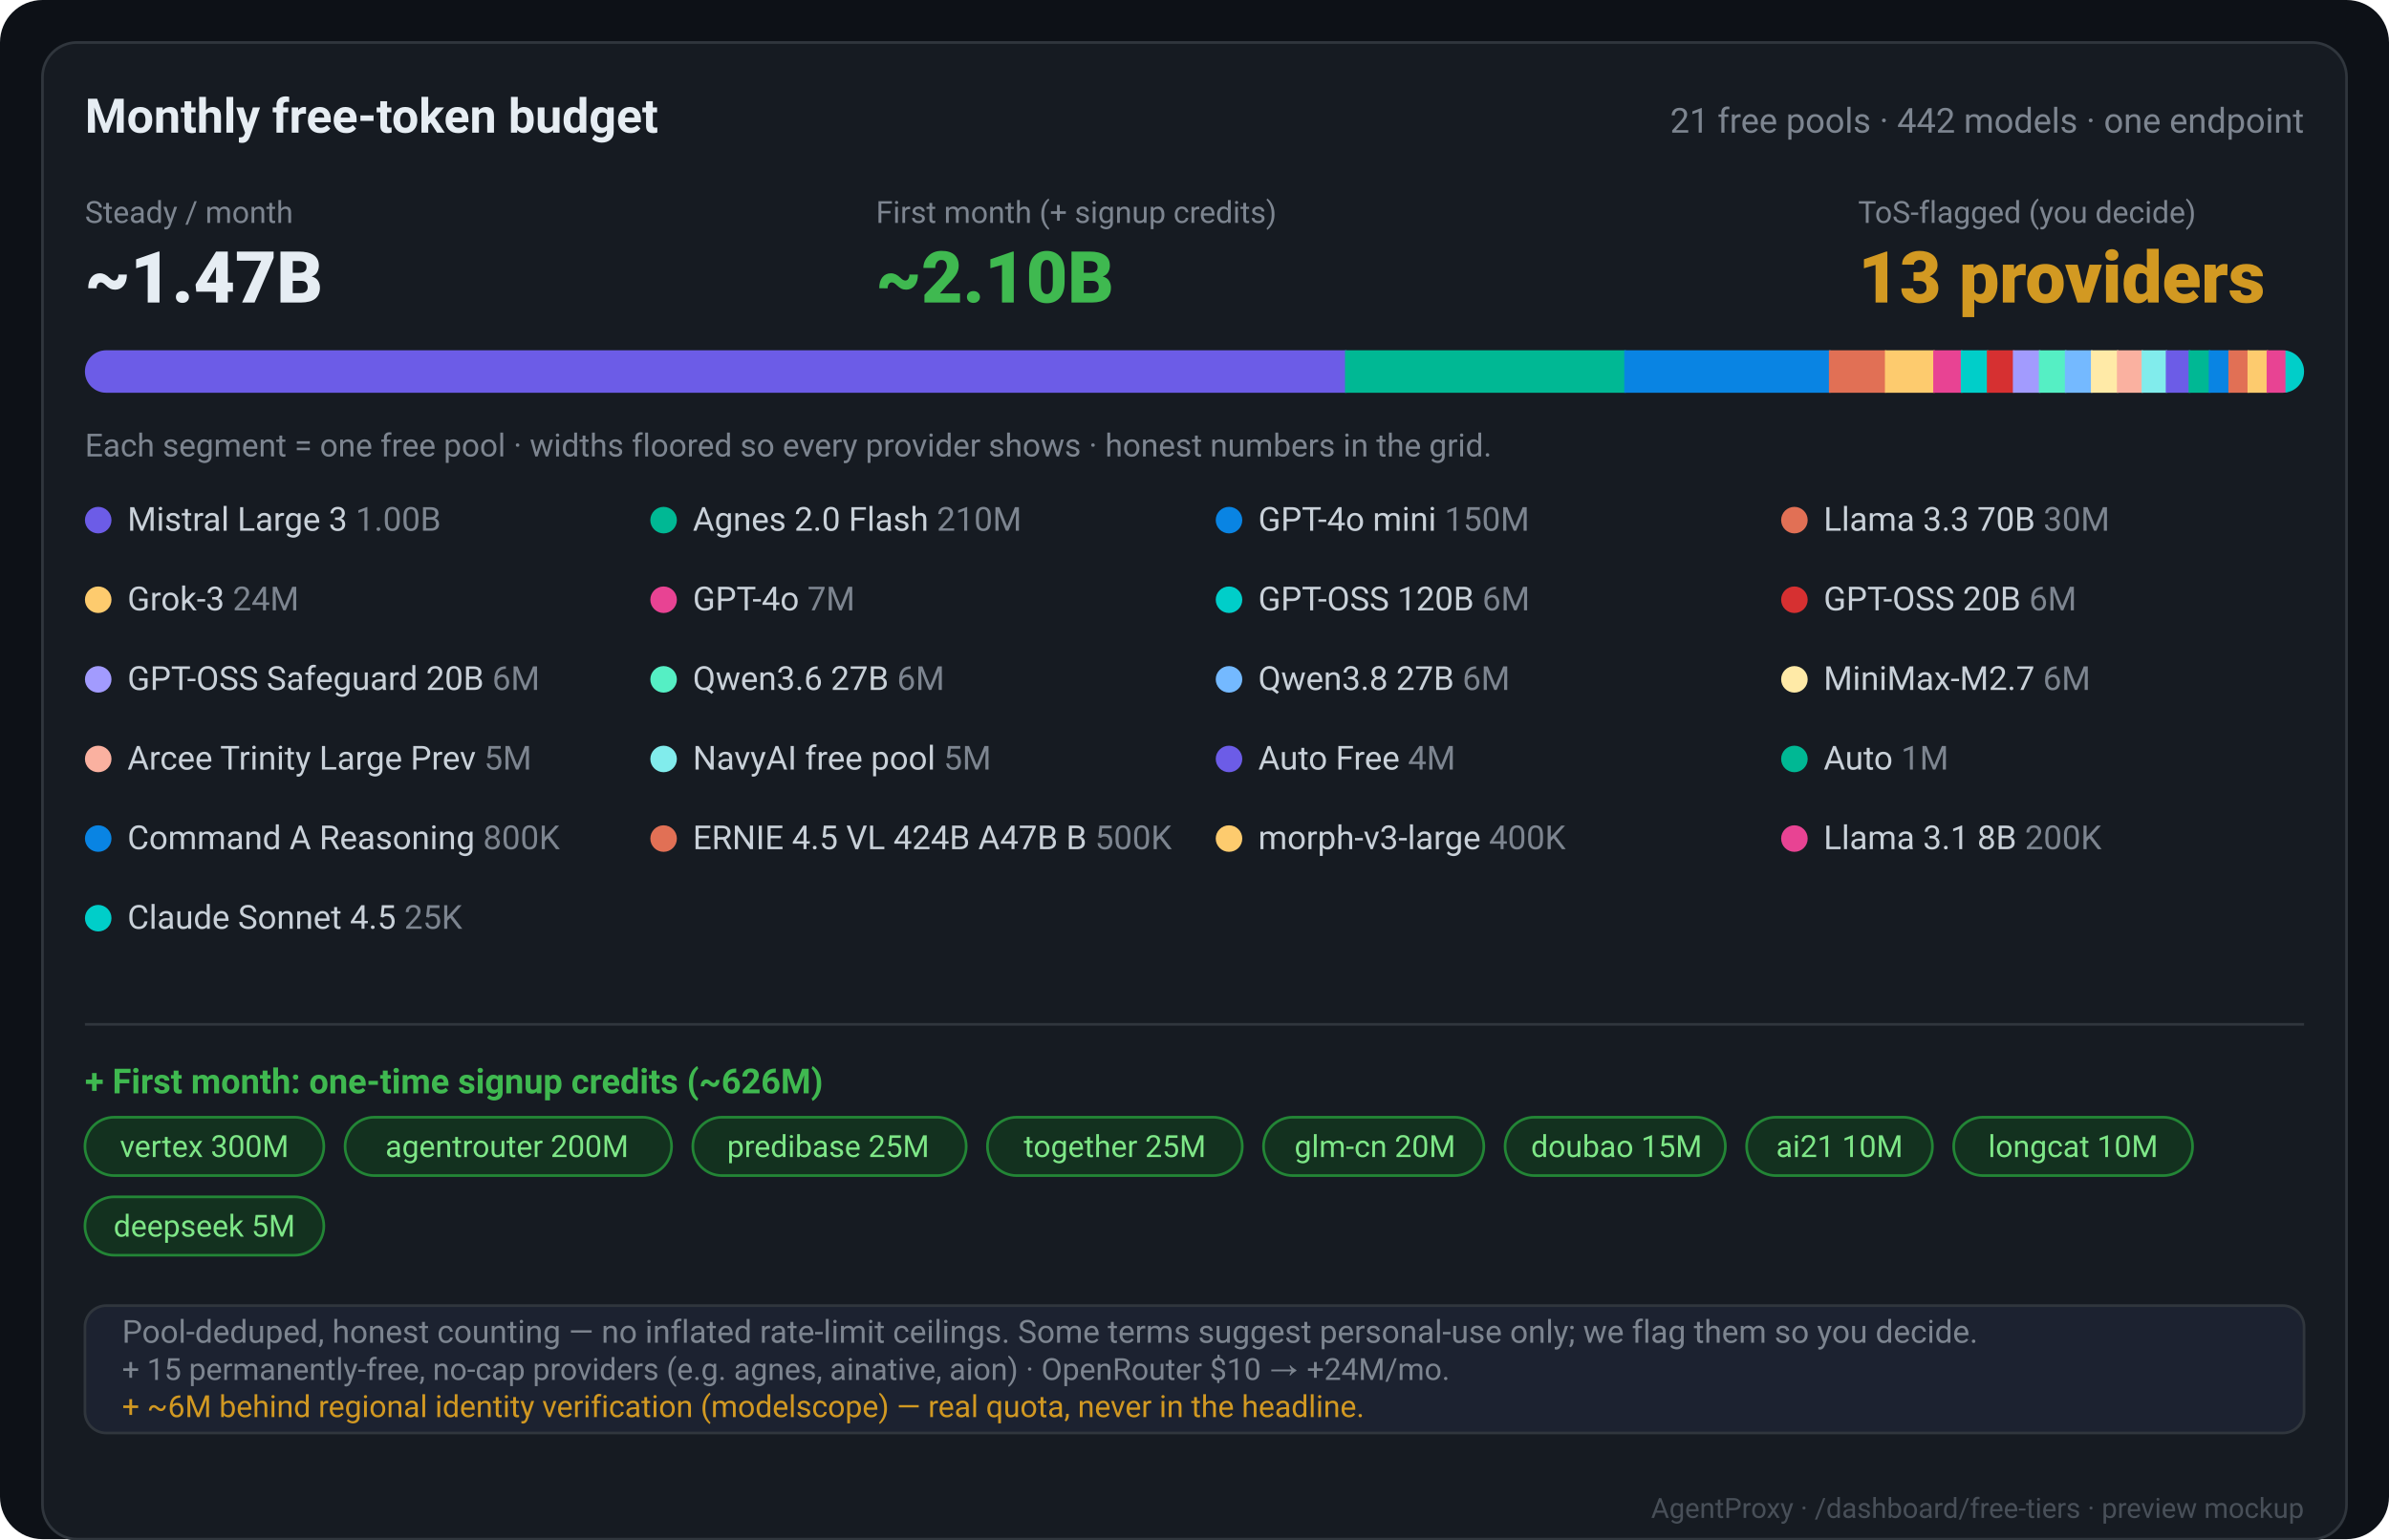
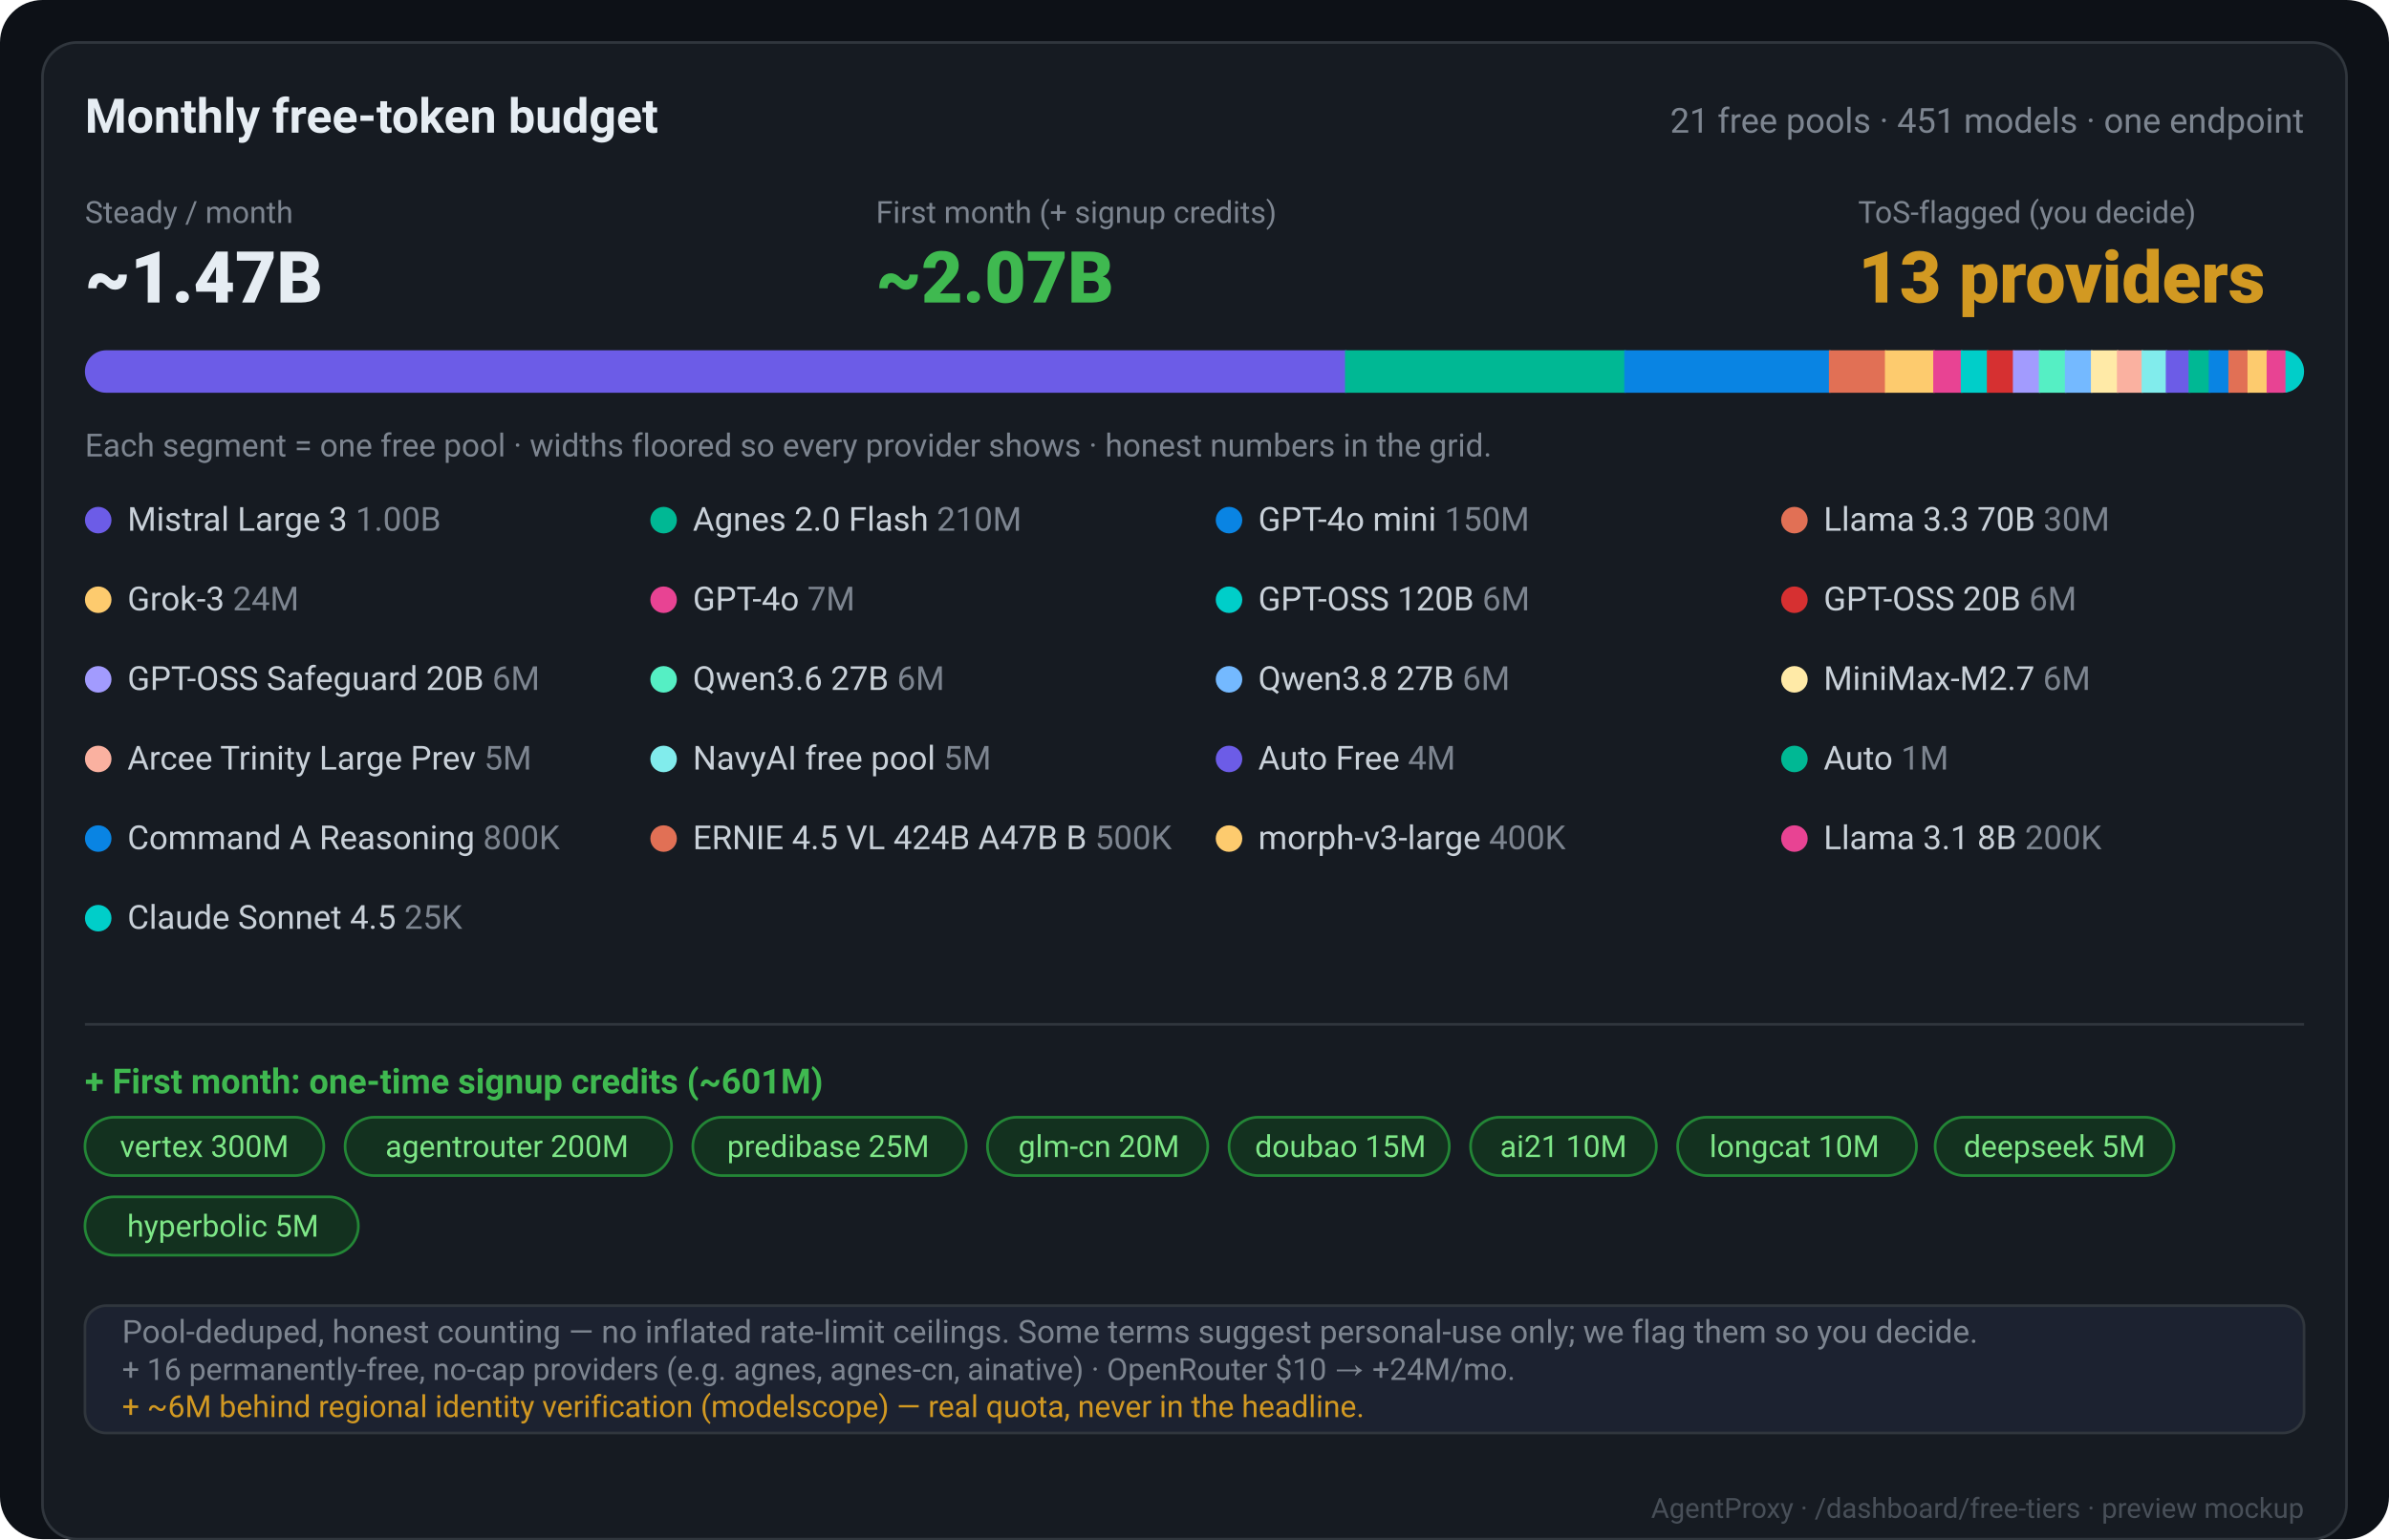
<svg xmlns="http://www.w3.org/2000/svg" width="900" height="580" viewBox="0 0 900 580" font-family="-apple-system,Segoe UI,Roboto,Helvetica,Arial,sans-serif">
  <rect width="900" height="580" rx="16" fill="#0d1117" />
  <rect x="16" y="16" width="868" height="564" rx="13" fill="#161b22" stroke="#30363d" />
  <text x="868" y="572" fill="#484f58" font-size="10.5" text-anchor="end">AgentProxy · /dashboard/free-tiers · preview mockup</text>
  <text x="32" y="50" fill="#e6edf3" font-size="18" font-weight="700">Monthly free-token budget</text>
-   <text x="868" y="50" fill="#7d8590" font-size="13" text-anchor="end">21 free pools · 442 models · one endpoint</text>
+   <text x="868" y="50" fill="#7d8590" font-size="13" text-anchor="end">21 free pools · 451 models · one endpoint</text>
  <text x="32" y="84" fill="#7d8590" font-size="11.5">Steady / month</text>
  <text x="32" y="114" fill="#e6edf3" font-size="27" font-weight="800">~1.47B</text>
  <text x="330" y="84" fill="#7d8590" font-size="11.5">First month (+ signup credits)</text>
-   <text x="330" y="114" fill="#3fb950" font-size="27" font-weight="800">~2.10B</text>
+   <text x="330" y="114" fill="#3fb950" font-size="27" font-weight="800">~2.07B</text>
  <text x="700" y="84" fill="#7d8590" font-size="11.5">ToS-flagged (you decide)</text>
  <text x="700" y="114" fill="#d29922" font-size="27" font-weight="800">13 providers</text>
  <clipPath id="bar">
    <rect x="32" y="132" width="836" height="16" rx="8" />
  </clipPath>
  <g clip-path="url(#bar)">
    <rect x="32" y="132" width="836" height="16" fill="#21262d" />
    <rect x="32.0" y="132" width="475.3" height="16" fill="#6c5ce7" />
    <rect x="506.7" y="132" width="105.8" height="16" fill="#00b894" />
    <rect x="611.9" y="132" width="77.8" height="16" fill="#0984e3" />
    <rect x="689.0" y="132" width="21.6" height="16" fill="#e17055" />
    <rect x="710.1" y="132" width="18.8" height="16" fill="#fdcb6e" />
    <rect x="728.3" y="132" width="11.0" height="16" fill="#e84393" />
    <rect x="738.7" y="132" width="10.4" height="16" fill="#00cec9" />
    <rect x="748.5" y="132" width="10.4" height="16" fill="#d63031" />
    <rect x="758.3" y="132" width="10.4" height="16" fill="#a29bfe" />
    <rect x="768.1" y="132" width="10.4" height="16" fill="#55efc4" />
    <rect x="777.9" y="132" width="10.4" height="16" fill="#74b9ff" />
    <rect x="787.7" y="132" width="10.4" height="16" fill="#ffeaa7" />
    <rect x="797.5" y="132" width="9.8" height="16" fill="#fab1a0" />
    <rect x="806.8" y="132" width="9.7" height="16" fill="#81ecec" />
    <rect x="815.9" y="132" width="9.3" height="16" fill="#6c5ce7" />
    <rect x="824.5" y="132" width="8.2" height="16" fill="#00b894" />
    <rect x="832.1" y="132" width="8.0" height="16" fill="#0984e3" />
    <rect x="839.5" y="132" width="7.8" height="16" fill="#e17055" />
    <rect x="846.7" y="132" width="7.8" height="16" fill="#fdcb6e" />
    <rect x="853.9" y="132" width="7.7" height="16" fill="#e84393" />
    <rect x="861.0" y="132" width="7.6" height="16" fill="#00cec9" />
  </g>
  <text x="32" y="172" fill="#7d8590" font-size="12">Each segment = one free pool · widths floored so every provider shows · honest numbers in the grid.</text>
  <circle cx="37" cy="196" r="5" fill="#6c5ce7" />
  <text x="48" y="200" fill="#c9d1d9" font-size="12.5">Mistral Large 3 <tspan fill="#7d8590">1.00B</tspan>
  </text>
  <circle cx="250" cy="196" r="5" fill="#00b894" />
  <text x="261" y="200" fill="#c9d1d9" font-size="12.5">Agnes 2.0 Flash <tspan fill="#7d8590">210M</tspan>
  </text>
  <circle cx="463" cy="196" r="5" fill="#0984e3" />
  <text x="474" y="200" fill="#c9d1d9" font-size="12.5">GPT-4o mini <tspan fill="#7d8590">150M</tspan>
  </text>
  <circle cx="676" cy="196" r="5" fill="#e17055" />
  <text x="687" y="200" fill="#c9d1d9" font-size="12.5">Llama 3.3 70B <tspan fill="#7d8590">30M</tspan>
  </text>
  <circle cx="37" cy="226" r="5" fill="#fdcb6e" />
  <text x="48" y="230" fill="#c9d1d9" font-size="12.5">Grok-3 <tspan fill="#7d8590">24M</tspan>
  </text>
  <circle cx="250" cy="226" r="5" fill="#e84393" />
  <text x="261" y="230" fill="#c9d1d9" font-size="12.5">GPT-4o <tspan fill="#7d8590">7M</tspan>
  </text>
  <circle cx="463" cy="226" r="5" fill="#00cec9" />
  <text x="474" y="230" fill="#c9d1d9" font-size="12.5">GPT-OSS 120B <tspan fill="#7d8590">6M</tspan>
  </text>
  <circle cx="676" cy="226" r="5" fill="#d63031" />
  <text x="687" y="230" fill="#c9d1d9" font-size="12.5">GPT-OSS 20B <tspan fill="#7d8590">6M</tspan>
  </text>
  <circle cx="37" cy="256" r="5" fill="#a29bfe" />
  <text x="48" y="260" fill="#c9d1d9" font-size="12.5">GPT-OSS Safeguard 20B <tspan fill="#7d8590">6M</tspan>
  </text>
  <circle cx="250" cy="256" r="5" fill="#55efc4" />
  <text x="261" y="260" fill="#c9d1d9" font-size="12.5">Qwen3.6 27B <tspan fill="#7d8590">6M</tspan>
  </text>
  <circle cx="463" cy="256" r="5" fill="#74b9ff" />
  <text x="474" y="260" fill="#c9d1d9" font-size="12.5">Qwen3.8 27B <tspan fill="#7d8590">6M</tspan>
  </text>
  <circle cx="676" cy="256" r="5" fill="#ffeaa7" />
  <text x="687" y="260" fill="#c9d1d9" font-size="12.5">MiniMax-M2.7 <tspan fill="#7d8590">6M</tspan>
  </text>
  <circle cx="37" cy="286" r="5" fill="#fab1a0" />
  <text x="48" y="290" fill="#c9d1d9" font-size="12.5">Arcee Trinity Large Prev <tspan fill="#7d8590">5M</tspan>
  </text>
  <circle cx="250" cy="286" r="5" fill="#81ecec" />
  <text x="261" y="290" fill="#c9d1d9" font-size="12.5">NavyAI free pool <tspan fill="#7d8590">5M</tspan>
  </text>
  <circle cx="463" cy="286" r="5" fill="#6c5ce7" />
  <text x="474" y="290" fill="#c9d1d9" font-size="12.5">Auto Free <tspan fill="#7d8590">4M</tspan>
  </text>
  <circle cx="676" cy="286" r="5" fill="#00b894" />
  <text x="687" y="290" fill="#c9d1d9" font-size="12.5">Auto <tspan fill="#7d8590">1M</tspan>
  </text>
  <circle cx="37" cy="316" r="5" fill="#0984e3" />
  <text x="48" y="320" fill="#c9d1d9" font-size="12.5">Command A Reasoning <tspan fill="#7d8590">800K</tspan>
  </text>
  <circle cx="250" cy="316" r="5" fill="#e17055" />
  <text x="261" y="320" fill="#c9d1d9" font-size="12.5">ERNIE 4.5 VL 424B A47B B <tspan fill="#7d8590">500K</tspan>
  </text>
  <circle cx="463" cy="316" r="5" fill="#fdcb6e" />
  <text x="474" y="320" fill="#c9d1d9" font-size="12.5">morph-v3-large <tspan fill="#7d8590">400K</tspan>
  </text>
  <circle cx="676" cy="316" r="5" fill="#e84393" />
  <text x="687" y="320" fill="#c9d1d9" font-size="12.5">Llama 3.1 8B <tspan fill="#7d8590">200K</tspan>
  </text>
  <circle cx="37" cy="346" r="5" fill="#00cec9" />
  <text x="48" y="350" fill="#c9d1d9" font-size="12.5">Claude Sonnet 4.5 <tspan fill="#7d8590">25K</tspan>
  </text>
  <line x1="32" y1="386" x2="868" y2="386" stroke="#30363d" />
-   <text x="32" y="412" fill="#3fb950" font-size="13" font-weight="700">+ First month: one-time signup credits (~626M)</text>
+   <text x="32" y="412" fill="#3fb950" font-size="13" font-weight="700">+ First month: one-time signup credits (~601M)</text>
  <rect x="32" y="421" width="90" height="22" rx="11" fill="#13311f" stroke="#238636" />
  <text x="77" y="436" fill="#7ee787" font-size="11.5" text-anchor="middle">vertex 300M</text>
  <rect x="130" y="421" width="123" height="22" rx="11" fill="#13311f" stroke="#238636" />
  <text x="191" y="436" fill="#7ee787" font-size="11.5" text-anchor="middle">agentrouter 200M</text>
  <rect x="261" y="421" width="103" height="22" rx="11" fill="#13311f" stroke="#238636" />
  <text x="312" y="436" fill="#7ee787" font-size="11.5" text-anchor="middle">predibase 25M</text>
-   <rect x="372" y="421" width="96" height="22" rx="11" fill="#13311f" stroke="#238636" />
-   <text x="420" y="436" fill="#7ee787" font-size="11.5" text-anchor="middle">together 25M</text>
-   <rect x="476" y="421" width="83" height="22" rx="11" fill="#13311f" stroke="#238636" />
-   <text x="518" y="436" fill="#7ee787" font-size="11.5" text-anchor="middle">glm-cn 20M</text>
-   <rect x="567" y="421" width="83" height="22" rx="11" fill="#13311f" stroke="#238636" />
-   <text x="609" y="436" fill="#7ee787" font-size="11.5" text-anchor="middle">doubao 15M</text>
-   <rect x="658" y="421" width="70" height="22" rx="11" fill="#13311f" stroke="#238636" />
-   <text x="693" y="436" fill="#7ee787" font-size="11.5" text-anchor="middle">ai21 10M</text>
-   <rect x="736" y="421" width="90" height="22" rx="11" fill="#13311f" stroke="#238636" />
-   <text x="781" y="436" fill="#7ee787" font-size="11.5" text-anchor="middle">longcat 10M</text>
-   <rect x="32" y="451" width="90" height="22" rx="11" fill="#13311f" stroke="#238636" />
-   <text x="77" y="466" fill="#7ee787" font-size="11.5" text-anchor="middle">deepseek 5M</text>
+   <rect x="372" y="421" width="83" height="22" rx="11" fill="#13311f" stroke="#238636" />
+   <text x="414" y="436" fill="#7ee787" font-size="11.5" text-anchor="middle">glm-cn 20M</text>
+   <rect x="463" y="421" width="83" height="22" rx="11" fill="#13311f" stroke="#238636" />
+   <text x="505" y="436" fill="#7ee787" font-size="11.5" text-anchor="middle">doubao 15M</text>
+   <rect x="554" y="421" width="70" height="22" rx="11" fill="#13311f" stroke="#238636" />
+   <text x="589" y="436" fill="#7ee787" font-size="11.5" text-anchor="middle">ai21 10M</text>
+   <rect x="632" y="421" width="90" height="22" rx="11" fill="#13311f" stroke="#238636" />
+   <text x="676" y="436" fill="#7ee787" font-size="11.5" text-anchor="middle">longcat 10M</text>
+   <rect x="729" y="421" width="90" height="22" rx="11" fill="#13311f" stroke="#238636" />
+   <text x="774" y="436" fill="#7ee787" font-size="11.5" text-anchor="middle">deepseek 5M</text>
+   <rect x="32" y="451" width="103" height="22" rx="11" fill="#13311f" stroke="#238636" />
+   <text x="84" y="466" fill="#7ee787" font-size="11.5" text-anchor="middle">hyperbolic 5M</text>
  <rect x="32" y="492" width="836" height="48" rx="8" fill="#1c2230" stroke="#30363d" />
  <text x="46" y="506" fill="#7d8590" font-size="12">Pool-deduped, honest counting — no inflated rate-limit ceilings. Some terms suggest personal-use only; we flag them so you decide.</text>
-   <text x="46" y="520" fill="#7d8590" font-size="11.5">+ 15 permanently-free, no-cap providers (e.g. agnes, ainative, aion) · OpenRouter $10 → +24M/mo.</text>
+   <text x="46" y="520" fill="#7d8590" font-size="11.5">+ 16 permanently-free, no-cap providers (e.g. agnes, agnes-cn, ainative) · OpenRouter $10 → +24M/mo.</text>
  <text x="46" y="534" fill="#d29922" font-size="11.5">+ ~6M behind regional identity verification (modelscope) — real quota, never in the headline.</text>
</svg>
